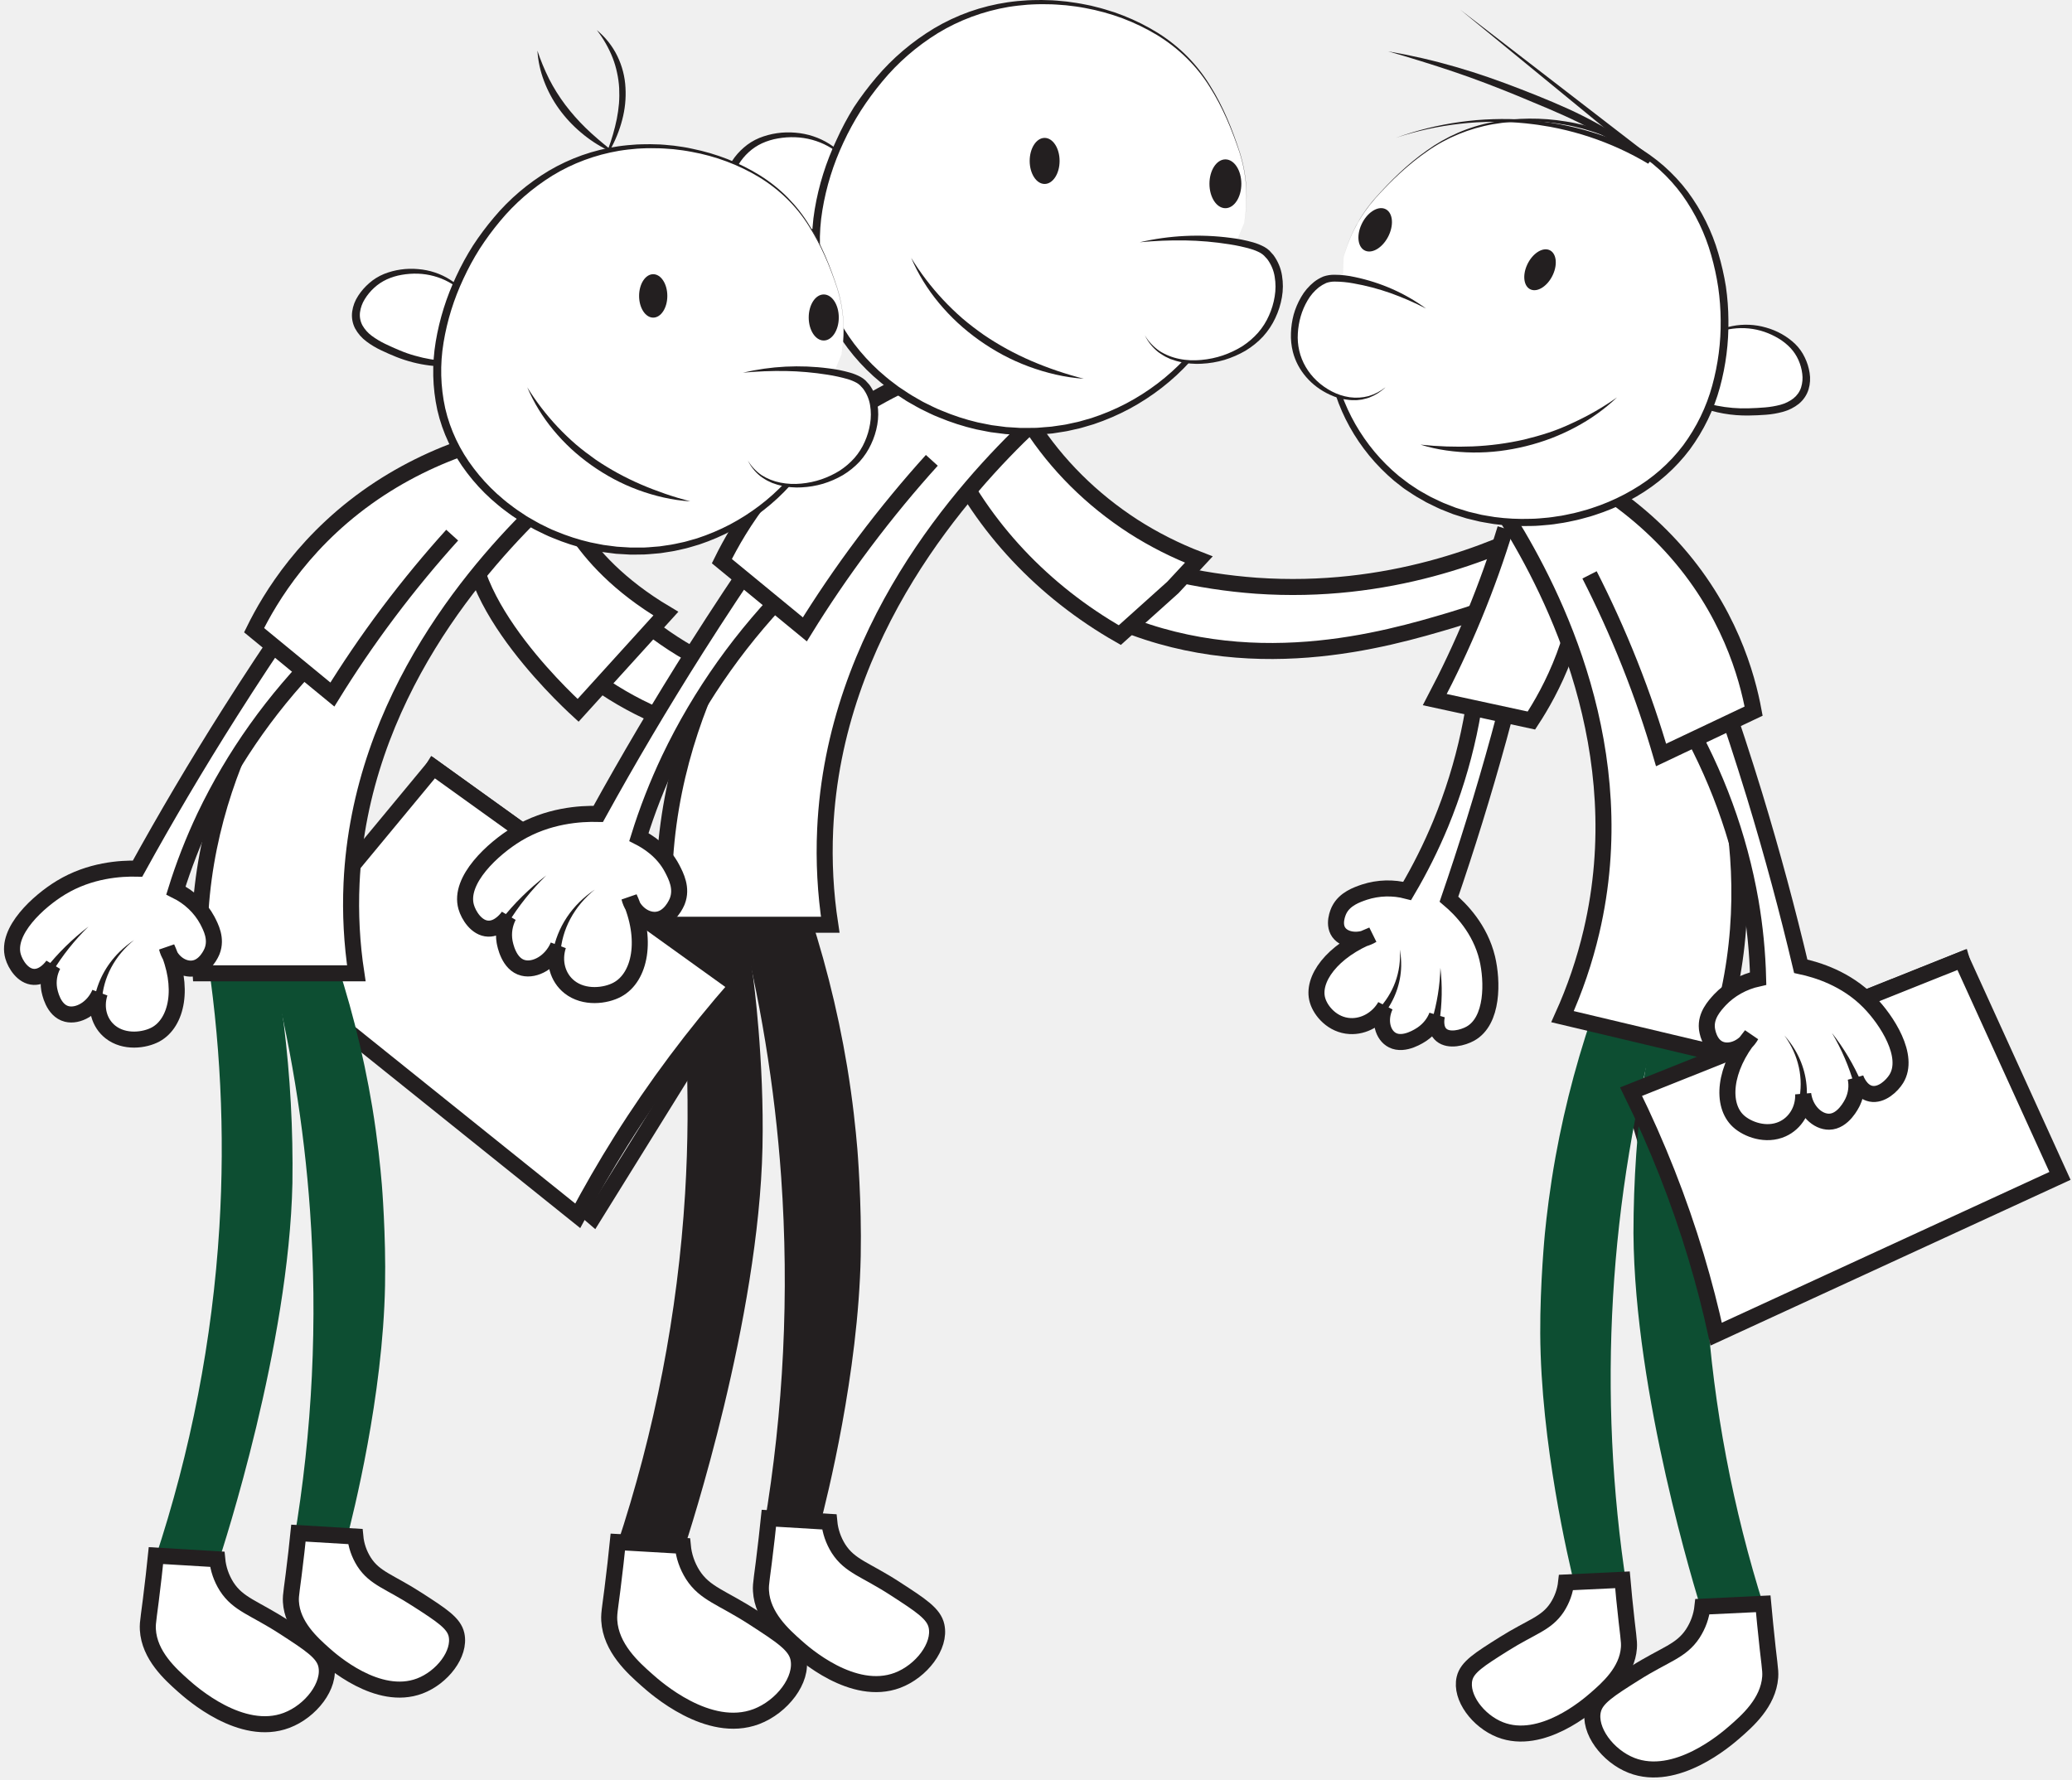
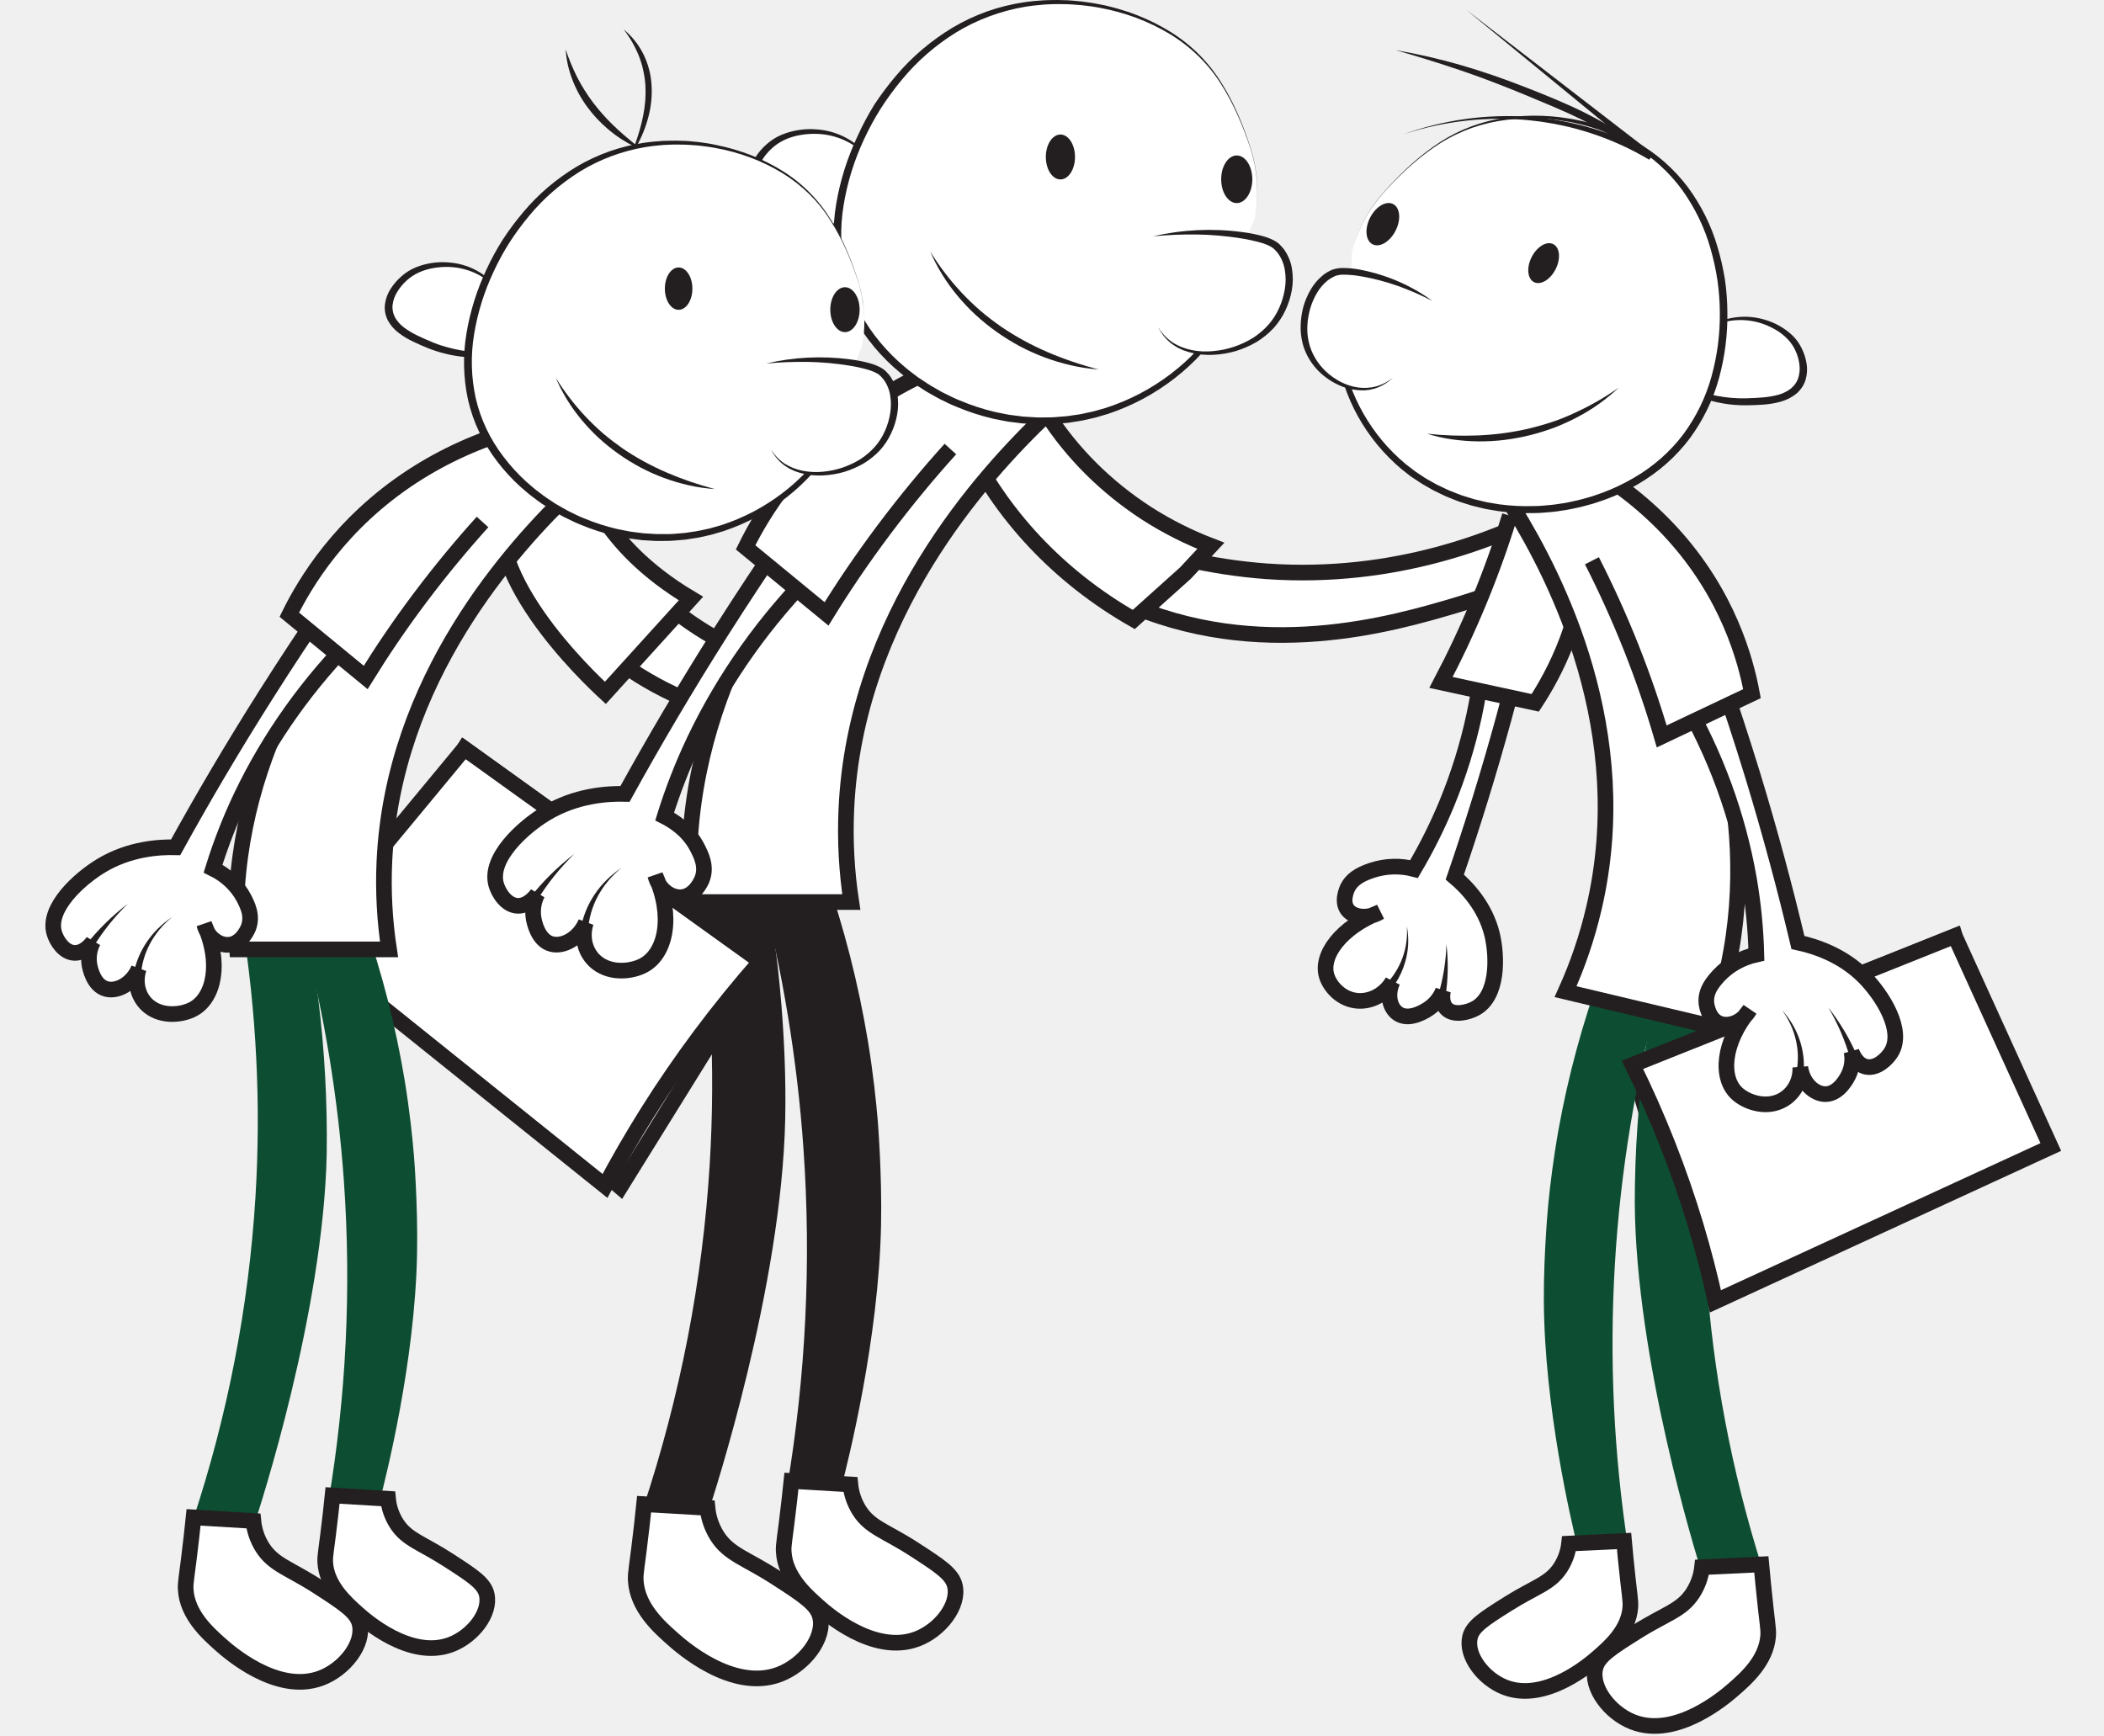
- <svg xmlns="http://www.w3.org/2000/svg" width="517" height="444" viewBox="0 0 517 444" fill="none">
+ <svg xmlns="http://www.w3.org/2000/svg" width="417" height="344" viewBox="0 0 517 444" fill="none">
  <path d="M137.097 119.979C139.061 126.544 144.996 142.903 162.118 156.4C172.131 164.257 184.101 169.737 196.972 172.357L187.592 185.049C174.351 183.377 161.765 178.738 150.95 171.543C127.001 155.473 120.726 132.189 119.231 125.712L137.097 119.979Z" fill="white" stroke="#231F20" stroke-width="4" stroke-miterlimit="10" />
  <path d="M144.246 177.268L166.141 153.127C154.286 146.081 147.687 138.509 143.797 132.666C137.843 123.708 136.4 115.992 131.287 115.475C126.389 114.985 121.252 121.441 119.226 125.708C110.003 145.205 140.256 173.596 144.246 177.268Z" fill="white" stroke="#231F20" stroke-width="4" stroke-miterlimit="10" />
  <path d="M271.788 136.347C284.961 141.795 299.063 145.118 313.471 146.168C346.443 148.479 372.418 137.748 386.228 130.618L392.44 142.487C382.801 147.505 372.634 151.618 362.092 154.764C345.879 159.578 311.359 169.784 276.557 153.945C271.69 151.723 267.041 149.121 262.661 146.168L271.788 136.347Z" fill="white" stroke="#231F20" stroke-width="4" stroke-miterlimit="10" />
  <path d="M76.865 242.627L148.064 303.702L183.903 245.953L108.164 191.527L76.865 242.627Z" fill="white" stroke="#231F20" stroke-width="4" stroke-miterlimit="10" />
  <path d="M257.228 105.974C263.686 116.007 272.399 124.669 282.788 131.384C287.899 134.659 293.375 137.426 299.126 139.638L292.646 146.606L279.41 158.493C260.265 147.573 245.226 131.549 236.313 112.574" fill="white" />
  <path d="M257.228 105.974C263.686 116.007 272.399 124.669 282.788 131.384C287.899 134.659 293.375 137.426 299.126 139.638L292.646 146.606L279.41 158.493C260.265 147.573 245.226 131.549 236.313 112.574" stroke="#231F20" stroke-width="4" stroke-miterlimit="10" />
  <path d="M200.398 223.235L183.922 226.736C189.641 248.733 193.318 271.133 194.912 293.697C196.958 322.776 195.542 351.972 190.688 380.769L204.613 380.498C206.318 373.933 214.169 342.785 214.767 313.436C215.034 300.048 213.926 286.739 213.926 286.739C213.529 282.012 212.793 274.747 211.388 266.23C208.968 251.656 205.293 237.279 200.398 223.235Z" fill="#231F20" />
  <path d="M191.844 378.883C191.725 380.021 191.543 381.745 191.309 383.841C190.167 393.977 189.747 395.045 189.876 397.032C190.239 403.396 195.438 408.03 198.62 410.862C200.57 412.613 212.827 423.519 223.946 419.326C229.881 417.086 234.779 410.788 233.671 405.759C233.002 402.695 229.786 400.625 223.363 396.459C215.957 391.645 212.077 390.91 209.229 386.485C207.938 384.431 207.152 382.145 206.925 379.784L191.844 378.883Z" fill="white" stroke="#231F20" stroke-width="4" stroke-miterlimit="10" />
  <path d="M184.275 223.235C185.417 228.487 186.803 235.625 187.955 244.133C187.955 244.133 190.717 264.554 190.253 286.31C189.326 329.279 172.124 382.134 170.59 386.822L153.922 385.762C163.397 357.208 169.109 327.718 170.939 297.921C172.455 272.975 171.222 247.954 167.259 223.235H184.275Z" fill="#231F20" />
  <path d="M243.916 91.47C230.225 100.851 217.876 111.772 207.16 123.975C196.623 136.001 169.051 168.335 165.964 213.948C165.584 219.553 165.584 225.175 165.964 230.78H207.16C205.953 222.898 205.529 214.932 205.893 206.98C208.168 157.49 240.609 121.751 257.228 105.974L243.916 91.47Z" fill="white" stroke="#231F20" stroke-width="4" stroke-miterlimit="10" />
  <path d="M154.157 384.826C154.032 386.052 153.836 387.89 153.583 390.17C152.35 401.111 151.896 402.24 152.021 404.385C152.408 411.243 158.013 416.237 161.439 419.265C163.542 421.134 176.73 432.907 188.715 428.386C195.108 425.97 200.388 419.195 199.194 413.764C198.467 410.473 195.008 408.228 188.084 403.742C180.104 398.568 175.918 397.759 172.855 392.993C171.461 390.781 170.614 388.316 170.375 385.771L154.157 384.826Z" fill="white" stroke="#231F20" stroke-width="4" stroke-miterlimit="10" />
  <path d="M108.164 191.527L183.922 245.953C173.214 258.126 163.558 271.044 155.041 284.59C150.988 291.041 147.395 297.338 144.15 303.409L66.882 241.38L108.164 191.527Z" fill="white" stroke="#231F20" stroke-width="4" stroke-miterlimit="10" />
  <path d="M190.401 136.553C184.852 144.614 179.312 152.998 173.782 161.705C164.798 175.876 156.656 189.715 149.273 203.111C144.796 203.002 136.696 203.479 128.993 208.14C123.054 211.738 114.395 219.62 116.321 226.329C116.918 228.417 118.901 231.642 121.811 231.747C124.602 231.848 126.628 229.021 126.881 228.653C125.879 230.624 125.537 232.823 125.897 234.973C126.021 235.664 126.915 240.662 130.541 241.538C133.49 242.273 137.504 240.141 139.276 235.992C138.01 239.905 139.119 243.958 142.091 246.312C145.799 249.24 151.17 248.54 154.061 246.956C159.728 243.892 161.707 234.386 157.019 223.996C157.874 227.467 160.842 229.712 163.642 229.541C167.188 229.327 168.841 225.287 168.994 224.898C170.255 221.664 168.698 218.648 167.723 216.771C165.434 212.342 161.511 209.961 159.413 208.893C161.477 202.254 164.018 195.748 167.02 189.417C174.727 173.257 185.319 158.386 198.362 145.415L190.401 136.553Z" fill="white" stroke="#231F20" stroke-width="4" stroke-miterlimit="10" />
  <path d="M125.099 229.498C128.333 225.41 132.101 221.7 136.319 218.451C132.6 222.075 129.379 226.102 126.728 230.443L125.099 229.498Z" fill="#231F20" />
  <path d="M137.91 237.839C138.428 234.669 139.636 231.625 141.46 228.889C142.356 227.543 143.397 226.283 144.566 225.126C145.73 223.979 147.01 222.935 148.389 222.01C147.126 223.04 145.973 224.177 144.944 225.406C143.926 226.624 143.042 227.932 142.306 229.31C140.851 232.033 140.006 234.996 139.821 238.023L137.91 237.839Z" fill="#231F20" />
  <path d="M241.803 89.728C231.683 92.573 222.126 96.885 213.496 102.499C193.904 115.27 184.318 131.502 180.118 140.037L200.823 157.061C205.047 150.216 209.945 142.934 215.608 135.393C221.27 127.852 227.014 120.95 232.509 114.88" fill="white" />
  <path d="M241.803 89.728C231.683 92.573 222.126 96.885 213.496 102.499C193.904 115.27 184.318 131.502 180.118 140.037L200.823 157.061C205.047 150.216 209.945 142.934 215.608 135.393C221.27 127.852 227.014 120.95 232.509 114.88" stroke="#231F20" stroke-width="4" stroke-miterlimit="10" />
  <path d="M212.98 41.892C212.349 40.969 207.881 34.675 199.461 33.769C197.149 33.52 190.569 33.248 185.943 37.638C185.255 38.29 181.274 42.063 182.12 46.536C183.028 51.228 188.657 53.578 193.111 55.438C197.187 57.128 201.592 58.053 206.065 58.156" fill="white" />
  <path d="M212.984 41.892C211.279 39.701 209.098 37.856 206.577 36.474C204.1 35.115 201.29 34.349 198.405 34.247C196.979 34.197 195.55 34.295 194.148 34.54C192.764 34.77 191.423 35.177 190.162 35.748C188.924 36.319 187.795 37.07 186.818 37.971C185.828 38.872 184.982 39.896 184.304 41.013C183.632 42.091 183.203 43.281 183.043 44.514C182.894 45.7 183.116 46.901 183.683 47.976C184.292 49.064 185.141 50.023 186.177 50.794C187.274 51.601 188.454 52.309 189.699 52.908C190.956 53.538 192.275 54.103 193.613 54.659C194.911 55.214 196.248 55.688 197.617 56.077C200.368 56.866 203.215 57.34 206.094 57.486L206.051 58.838C203.019 58.84 200.001 58.462 197.082 57.714C195.616 57.33 194.179 56.858 192.781 56.3C191.429 55.744 190.067 55.18 188.724 54.528C187.348 53.878 186.051 53.097 184.854 52.199C183.593 51.257 182.568 50.078 181.848 48.742C181.144 47.356 180.881 45.816 181.088 44.3C181.295 42.837 181.834 41.429 182.67 40.168C183.465 38.936 184.446 37.813 185.585 36.833C186.718 35.835 188.028 35.021 189.46 34.426C192.292 33.289 195.395 32.837 198.472 33.113C201.514 33.356 204.435 34.321 206.944 35.914C208.174 36.696 209.306 37.6 210.318 38.61C211.339 39.608 212.234 40.71 212.984 41.892Z" fill="#231F20" />
  <path d="M310.432 55.644C311.032 52.318 311.173 48.936 310.853 45.578C310.514 42.216 309.735 38.904 308.53 35.713C307.13 31.826 303.699 22.303 297.062 15.182C287.285 4.714 270.083 -1.037 253.544 0.875C230.244 3.563 218.327 20.758 214.652 26.027C212.86 28.614 192.604 58.917 211.503 85.321C221.849 99.764 241.565 109.764 262.399 107.291C281.599 105.016 293.182 93.168 296.197 89.881" fill="white" />
  <path d="M310.432 55.644C311.495 49.749 311.097 43.71 309.266 37.975C307.355 32.286 305.047 26.684 301.764 21.55C298.538 16.385 294.038 11.981 288.623 8.692C285.921 7.069 283.057 5.686 280.07 4.56C277.079 3.449 273.982 2.597 270.818 2.013C270.025 1.886 269.241 1.707 268.429 1.615L266.04 1.322C264.434 1.199 262.834 1.05 261.223 1.059C260.42 1.059 259.618 1.024 258.834 1.059C258.05 1.094 257.228 1.107 256.445 1.169L254.055 1.401C253.257 1.475 252.469 1.619 251.666 1.724C245.349 2.795 239.334 5.028 233.986 8.289C228.673 11.583 223.99 15.659 220.128 20.351C218.181 22.69 216.387 25.134 214.757 27.669C213.148 30.211 211.711 32.842 210.457 35.547C207.92 40.952 206.153 46.634 205.2 52.453C204.234 58.247 204.383 64.151 205.64 69.898C206.947 75.623 209.506 81.046 213.161 85.842C214.984 88.24 217.037 90.484 219.297 92.547C220.463 93.544 221.586 94.582 222.847 95.483L223.769 96.184C224.075 96.415 224.376 96.652 224.725 96.858L226.665 98.144C227.301 98.582 227.998 98.95 228.667 99.348L229.68 99.93C230.02 100.122 230.354 100.324 230.713 100.49C232.122 101.173 233.498 101.912 234.975 102.477C237.873 103.702 240.887 104.685 243.978 105.414L246.314 105.882C246.706 105.956 247.093 106.053 247.485 106.11L248.67 106.263L251.059 106.574L253.449 106.718L254.638 106.797C255.04 106.797 255.436 106.797 255.833 106.797L258.222 106.775C259.02 106.775 259.809 106.657 260.612 106.609L261.801 106.517C262.002 106.517 262.198 106.49 262.399 106.464L262.986 106.377L265.376 106.031C265.772 105.983 266.155 105.891 266.546 105.808L267.708 105.554L268.874 105.304C269.265 105.226 269.638 105.099 270.02 104.994C270.785 104.779 271.549 104.556 272.309 104.341C275.323 103.361 278.235 102.137 281.011 100.683C286.579 97.743 291.556 93.951 295.724 89.47L296.847 90.345C292.612 94.99 287.538 98.935 281.847 102.009C278.992 103.535 275.996 104.826 272.892 105.869C272.109 106.114 271.32 106.333 270.532 106.565C270.135 106.674 269.748 106.81 269.347 106.897L268.138 107.169L266.933 107.44C266.532 107.528 266.131 107.628 265.72 107.681L263.273 108.066L262.662 108.162C262.456 108.188 262.251 108.197 262.045 108.219L260.807 108.324C259.986 108.39 259.159 108.486 258.332 108.512L255.847 108.543C255.436 108.543 255.021 108.543 254.61 108.543L253.367 108.473L250.887 108.324L248.431 108.013L247.198 107.856C246.792 107.799 246.391 107.703 245.985 107.624L243.557 107.147C240.348 106.4 237.218 105.391 234.206 104.131C232.677 103.545 231.238 102.788 229.776 102.079C229.41 101.905 229.055 101.713 228.71 101.505L227.654 100.906C226.957 100.494 226.221 100.127 225.576 99.663L223.559 98.35C223.22 98.14 222.9 97.912 222.604 97.654L221.648 96.932C220.339 96 219.168 94.927 217.954 93.895C215.595 91.763 213.457 89.435 211.57 86.94C207.751 81.94 205.079 76.282 203.714 70.309C202.42 64.35 202.276 58.23 203.289 52.225C204.284 46.255 206.115 40.427 208.736 34.886C209.99 32.096 211.434 29.381 213.061 26.758C214.764 24.18 216.63 21.696 218.652 19.318C222.691 14.534 227.565 10.393 233.078 7.064C235.854 5.414 238.807 4.027 241.889 2.924C244.977 1.835 248.18 1.044 251.446 0.565C252.264 0.468 253.076 0.333 253.893 0.267L256.354 0.079C257.176 0.026 257.998 0.031 258.82 0.009C259.642 -0.013 260.463 0.009 261.281 0.039C262.924 0.039 264.559 0.236 266.188 0.39L268.62 0.735C269.433 0.84 270.231 1.037 271.01 1.173C271.406 1.256 271.812 1.326 272.209 1.414L273.394 1.716C274.182 1.921 274.98 2.088 275.75 2.35C276.519 2.613 277.303 2.823 278.077 3.072L280.351 3.917C283.363 5.104 286.243 6.552 288.953 8.241C291.65 9.938 294.12 11.919 296.312 14.145C298.492 16.371 300.392 18.814 301.979 21.428C305.228 26.614 307.479 32.251 309.328 37.949C311.14 43.697 311.517 49.744 310.432 55.644Z" fill="#231F20" />
  <path d="M284.385 60.458C291.638 59.221 299.065 59.089 306.366 60.068C313.595 61.066 315.359 62.48 316.085 63.167C320.954 67.753 319.86 77.684 314.393 83.675C308.181 90.481 296.101 92.428 289.469 87.929C287.844 86.809 286.534 85.351 285.646 83.675" fill="white" />
  <path d="M284.385 60.458C291.778 58.737 299.469 58.362 307.02 59.355C308.938 59.582 310.831 59.96 312.678 60.484C313.648 60.761 314.581 61.139 315.459 61.609C315.929 61.867 316.362 62.181 316.744 62.541C317.079 62.904 317.423 63.263 317.734 63.639C318.873 65.188 319.61 66.954 319.889 68.804C320.181 70.598 320.17 72.422 319.855 74.213C319.546 75.988 318.995 77.72 318.216 79.369C317.446 81.025 316.421 82.571 315.172 83.96C313.899 85.328 312.422 86.525 310.786 87.518C309.141 88.474 307.376 89.244 305.529 89.811C303.685 90.354 301.772 90.676 299.838 90.77C299.36 90.77 298.882 90.822 298.405 90.8L296.971 90.726C296.493 90.673 296.015 90.599 295.538 90.533C295.298 90.508 295.061 90.463 294.83 90.398L294.128 90.236C293.658 90.131 293.198 89.993 292.752 89.824L292.064 89.606L291.418 89.304L290.778 89.002C290.568 88.893 290.365 88.773 290.171 88.643C289.784 88.385 289.368 88.161 289.01 87.868C287.568 86.722 286.425 85.293 285.665 83.688C286.549 85.202 287.78 86.523 289.273 87.562C290.784 88.535 292.494 89.218 294.3 89.57L294.974 89.693C295.198 89.741 295.427 89.773 295.657 89.789C296.135 89.824 296.57 89.873 297.028 89.903H298.405C298.882 89.903 299.322 89.846 299.781 89.82C301.607 89.658 303.402 89.282 305.123 88.7C306.833 88.114 308.461 87.346 309.973 86.411C311.447 85.448 312.772 84.308 313.916 83.023C315.039 81.727 315.952 80.288 316.625 78.752C317.316 77.219 317.797 75.614 318.058 73.972C318.333 72.35 318.333 70.698 318.058 69.075C317.816 67.492 317.18 65.981 316.2 64.659C315.942 64.353 315.66 64.064 315.392 63.784C315.118 63.524 314.81 63.296 314.475 63.105C313.722 62.696 312.92 62.369 312.085 62.13C310.335 61.626 308.548 61.235 306.738 60.961C303.068 60.378 299.353 60.054 295.628 59.994C291.874 59.941 288.119 60.096 284.385 60.458Z" fill="#231F20" />
  <path d="M227.349 64.34C231.376 72.16 237.391 78.983 244.889 84.237C252.388 89.491 261.151 93.023 270.446 94.538" fill="white" />
  <path d="M227.349 64.34C229.631 68.075 232.312 71.594 235.353 74.844C236.86 76.452 238.455 77.99 240.131 79.452C241.818 80.905 243.61 82.249 245.435 83.54C249.147 86.071 253.127 88.256 257.314 90.061C261.543 91.875 265.929 93.365 270.427 94.516C268.063 94.352 265.72 94.004 263.421 93.475C258.794 92.418 254.354 90.766 250.233 88.568C246.115 86.35 242.325 83.657 238.956 80.555C237.284 79.003 235.723 77.354 234.282 75.618C231.414 72.17 229.081 68.374 227.349 64.34Z" fill="#231F20" />
  <path d="M260.655 45.906C262.716 45.906 264.387 43.333 264.387 40.159C264.387 36.986 262.716 34.413 260.655 34.413C258.593 34.413 256.923 36.986 256.923 40.159C256.923 43.333 258.593 45.906 260.655 45.906Z" fill="#231F20" />
  <path d="M305.759 51.958C307.957 51.958 309.739 49.231 309.739 45.866C309.739 42.502 307.957 39.774 305.759 39.774C303.56 39.774 301.778 42.502 301.778 45.866C301.778 49.231 303.56 51.958 305.759 51.958Z" fill="#231F20" />
  <path d="M82.532 235.756L66.997 239.021C72.392 259.769 75.86 280.899 77.362 302.183C79.295 329.616 77.959 357.16 73.376 384.327L86.517 384.073C88.123 377.867 95.549 348.492 96.074 320.801C96.323 308.171 95.276 295.61 95.276 295.61C94.903 291.154 94.21 284.301 92.887 276.261C90.605 262.531 87.142 248.987 82.532 235.756Z" fill="#0D4E32" />
  <path d="M74.461 382.598C74.351 383.67 74.179 385.298 73.959 387.277C72.879 396.839 72.483 397.846 72.588 399.724C72.932 405.724 77.844 410.096 80.835 412.77C82.675 414.407 94.244 424.709 104.728 420.753C110.328 418.639 114.949 412.7 113.903 407.952C113.267 405.072 110.238 403.107 104.178 399.198C97.192 394.669 93.527 393.947 90.846 389.789C89.616 387.848 88.869 385.683 88.658 383.447L74.461 382.598Z" fill="white" stroke="#231F20" stroke-width="4" stroke-miterlimit="10" />
  <path d="M67.322 235.756C68.402 240.706 69.711 247.442 70.796 255.451C72.429 268.661 73.153 281.953 72.965 295.247C72.1 335.782 55.873 385.649 54.415 390.073L38.685 389.071C47.624 362.131 53.014 334.309 54.74 306.197C56.172 282.662 55.01 259.055 51.271 235.734L67.322 235.756Z" fill="#0D4E32" />
  <path d="M123.593 111.445C110.673 120.293 99.021 130.596 88.911 142.111C78.972 153.455 52.958 183.96 50.048 227.016C49.692 232.304 49.692 237.607 50.048 242.894H88.911C87.776 235.459 87.376 227.944 87.717 220.443C89.862 173.754 120.468 140.032 136.147 125.156L123.593 111.445Z" fill="white" stroke="#231F20" stroke-width="4" stroke-miterlimit="10" />
  <path d="M38.909 388.204C38.79 389.36 38.603 391.115 38.364 393.246C37.203 403.553 36.778 404.625 36.893 406.656C37.256 413.125 42.546 417.838 45.776 420.718C47.759 422.468 60.226 433.585 71.508 429.322C77.543 427.046 82.522 420.643 81.395 415.527C80.711 412.424 77.448 410.306 70.915 406.069C63.389 401.19 59.447 400.428 56.547 395.929C55.233 393.843 54.433 391.518 54.205 389.119L38.909 388.204Z" fill="white" stroke="#231F20" stroke-width="4" stroke-miterlimit="10" />
  <path d="M73.099 153.976C67.865 161.582 62.645 169.492 57.44 177.706C48.968 191.076 41.289 204.131 34.322 216.771C30.098 216.67 22.452 217.116 15.208 221.515C9.603 224.911 1.432 232.347 3.262 238.675C3.826 240.645 5.699 243.686 8.446 243.787C11.079 243.883 12.986 241.214 13.225 240.868C12.269 242.724 11.936 244.799 12.269 246.829C12.389 247.481 13.225 252.181 16.656 253.035C19.432 253.731 23.221 251.722 24.894 247.805C23.699 251.499 24.741 255.319 27.551 257.538C31.049 260.3 36.099 259.639 38.842 258.147C44.185 255.236 46.053 246.291 41.633 236.487C42.436 239.761 45.25 241.879 47.878 241.717C51.223 241.516 52.786 237.704 52.929 237.34C54.119 234.277 52.647 231.445 51.73 229.673C50.03 226.504 47.289 223.902 43.893 222.233C45.837 215.967 48.231 209.827 51.061 203.851C58.331 188.606 68.326 174.578 80.635 162.344L73.099 153.976Z" fill="white" stroke="#231F20" stroke-width="4" stroke-miterlimit="10" />
  <path d="M11.447 241.647C14.514 237.79 18.085 234.29 22.079 231.227C18.576 234.66 15.546 238.474 13.058 242.584L11.447 241.647Z" fill="#231F20" />
  <path d="M23.513 249.525C24.259 245.035 26.461 240.853 29.835 237.524C30.935 236.447 32.143 235.467 33.443 234.596C32.254 235.571 31.169 236.647 30.203 237.809C29.246 238.959 28.417 240.193 27.728 241.494C26.368 244.065 25.585 246.86 25.424 249.713L23.513 249.525Z" fill="#231F20" />
  <path d="M121.601 109.799C112.051 112.482 103.033 116.55 94.889 121.848C76.411 133.896 67.36 149.214 63.399 157.263L82.933 173.324C86.923 166.869 91.535 159.998 96.886 152.882C102.238 145.765 107.643 139.279 112.828 133.546" fill="white" />
  <path d="M121.601 109.799C112.051 112.482 103.033 116.55 94.889 121.848C76.411 133.896 67.36 149.214 63.399 157.263L82.933 173.324C86.923 166.869 91.535 159.998 96.886 152.882C102.238 145.765 107.643 139.279 112.828 133.546" stroke="#231F20" stroke-width="4" stroke-miterlimit="10" />
  <path d="M118.012 75.482C117.415 74.607 113.2 68.673 105.254 67.815C103.075 67.583 96.867 67.325 92.5 71.465C91.85 72.082 88.094 75.64 88.911 79.863C89.766 84.288 95.08 86.507 99.276 88.262C103.122 89.857 107.278 90.728 111.499 90.822" fill="white" />
  <path d="M118.012 75.483C116.4 73.418 114.339 71.682 111.958 70.384C109.624 69.11 106.979 68.392 104.264 68.296C102.922 68.255 101.579 68.35 100.26 68.581C98.957 68.799 97.695 69.183 96.509 69.723C95.346 70.262 94.284 70.968 93.365 71.815C92.437 72.663 91.642 73.624 91.004 74.673C90.378 75.68 89.977 76.792 89.824 77.942C89.686 79.052 89.895 80.175 90.426 81.181C90.998 82.195 91.794 83.089 92.763 83.807C93.793 84.567 94.903 85.234 96.074 85.798C97.259 86.389 98.506 86.923 99.763 87.452C100.987 87.97 102.248 88.409 103.538 88.765C106.127 89.514 108.808 89.964 111.518 90.105L111.475 91.47C108.61 91.48 105.757 91.125 102.998 90.415C101.617 90.06 100.264 89.621 98.946 89.102C97.67 88.577 96.385 88.043 95.123 87.426C93.822 86.817 92.595 86.084 91.463 85.238C90.26 84.346 89.282 83.226 88.596 81.955C87.926 80.641 87.678 79.18 87.879 77.741C88.071 76.346 88.582 75.004 89.379 73.802C90.134 72.638 91.062 71.576 92.137 70.647C93.21 69.703 94.451 68.935 95.807 68.375C98.487 67.306 101.422 66.885 104.331 67.154C107.205 67.384 109.963 68.3 112.331 69.811C113.491 70.553 114.56 71.408 115.518 72.362C116.477 73.311 117.314 74.358 118.012 75.483Z" fill="#231F20" />
  <path d="M209.95 88.468C210.513 85.331 210.646 82.142 210.347 78.975C210.028 75.797 209.291 72.665 208.153 69.649C206.835 65.985 203.6 57 197.335 50.282C188.117 40.4 171.861 34.964 156.278 36.776C134.297 39.319 123.053 55.534 119.603 60.506C117.917 62.944 98.803 91.531 116.636 116.443C126.394 130.08 144.991 139.503 164.65 137.174C182.761 135.025 193.694 123.848 196.537 120.745" fill="white" />
  <path d="M209.95 88.468C210.947 82.903 210.567 77.205 208.837 71.793C207.059 66.427 204.851 61.141 201.755 56.304C198.71 51.432 194.464 47.279 189.355 44.177C184.254 41.108 178.551 38.974 172.563 37.892C171.813 37.77 171.077 37.603 170.322 37.516L168.067 37.236C166.552 37.126 165.042 36.986 163.522 36.995C162.767 36.995 162.008 36.96 161.253 36.995C160.498 37.03 159.738 37.043 158.983 37.1L156.727 37.319C155.972 37.389 155.232 37.529 154.486 37.63C148.531 38.636 142.863 40.745 137.829 43.827C132.824 46.943 128.408 50.787 124.755 55.206C122.917 57.408 121.224 59.709 119.685 62.095C118.17 64.496 116.82 66.98 115.642 69.535C113.247 74.629 111.579 79.985 110.677 85.47C109.766 90.931 109.906 96.496 111.093 101.912C112.341 107.304 114.769 112.408 118.232 116.915C119.946 119.176 121.879 121.29 124.009 123.231C125.108 124.172 126.164 125.152 127.354 126.001L128.219 126.657C128.503 126.884 128.8 127.097 129.108 127.296L130.933 128.509C131.53 128.946 132.19 129.27 132.821 129.642L133.776 130.189C134.097 130.373 134.412 130.561 134.732 130.719C136.06 131.362 137.36 132.062 138.751 132.592C141.496 133.744 144.349 134.665 147.276 135.345L149.474 135.782C149.842 135.853 150.205 135.94 150.577 135.993L151.696 136.141L153.927 136.43L156.173 136.57L157.296 136.64C157.674 136.64 158.046 136.64 158.424 136.64H160.679C161.429 136.64 162.175 136.531 162.925 136.483L164.048 136.395C164.234 136.395 164.421 136.369 164.607 136.347L165.166 136.264L167.388 135.936C167.76 135.883 168.128 135.813 168.492 135.726L169.591 135.489L170.69 135.253C171.053 135.179 171.407 135.056 171.77 134.96C172.487 134.754 173.204 134.561 173.925 134.347C176.764 133.42 179.508 132.264 182.125 130.894C187.363 128.118 192.048 124.549 195.983 120.338L197.106 121.213C193.119 125.608 188.33 129.337 182.952 132.233C180.256 133.676 177.426 134.896 174.494 135.879C173.753 136.111 173.008 136.316 172.262 136.54C171.89 136.64 171.522 136.767 171.139 136.85L170.002 137.109L168.865 137.362C168.482 137.446 168.105 137.537 167.718 137.59L165.405 137.953L164.827 138.041C164.636 138.067 164.44 138.076 164.244 138.098L163.078 138.198C162.299 138.255 161.52 138.352 160.741 138.373L158.395 138.404C158.003 138.404 157.611 138.404 157.22 138.404L156.049 138.334L153.707 138.198L151.385 137.901L150.224 137.752C149.837 137.699 149.459 137.608 149.077 137.537L146.783 137.1C143.752 136.397 140.797 135.445 137.953 134.255C136.519 133.704 135.153 132.986 133.772 132.321C133.418 132.159 133.093 131.966 132.759 131.774L131.765 131.209C131.11 130.824 130.422 130.474 129.801 130.036L127.889 128.784C127.569 128.579 127.262 128.358 126.967 128.124L126.059 127.445C124.826 126.57 123.718 125.55 122.571 124.579C120.342 122.567 118.323 120.369 116.54 118.014C112.936 113.295 110.411 107.956 109.119 102.319C107.9 96.695 107.766 90.918 108.723 85.251C109.662 79.614 111.391 74.111 113.864 68.878C115.079 66.258 116.472 63.71 118.036 61.25C119.633 58.811 121.388 56.462 123.292 54.217C127.093 49.68 131.7 45.761 136.921 42.623C139.544 41.075 142.331 39.773 145.24 38.737C148.15 37.712 151.169 36.967 154.247 36.514C155.017 36.422 155.786 36.299 156.56 36.238L158.882 36.054C159.657 36.01 160.431 36.015 161.21 35.993C161.988 35.971 162.758 35.993 163.532 36.019C165.085 36.019 166.628 36.212 168.167 36.356L170.461 36.684C171.23 36.785 171.98 36.969 172.735 37.122C175.757 37.735 178.71 38.604 181.556 39.717C184.401 40.839 187.121 42.208 189.68 43.805C192.226 45.406 194.557 47.278 196.623 49.381C198.68 51.481 200.473 53.788 201.965 56.256C205.028 61.145 207.15 66.462 208.899 71.841C210.598 77.242 210.957 82.923 209.95 88.468Z" fill="#231F20" />
  <path d="M185.374 93.006C192.215 91.841 199.219 91.718 206.103 92.643C212.922 93.579 214.585 94.914 215.273 95.562C219.866 99.89 218.833 109.261 213.677 114.911C207.819 121.331 196.417 123.169 190.158 118.928C188.634 117.866 187.406 116.49 186.574 114.911" fill="white" />
  <path d="M185.374 93.006C192.347 91.361 199.606 90.993 206.734 91.925C208.549 92.136 210.34 92.492 212.086 92.989C213.006 93.248 213.89 93.605 214.719 94.052C215.163 94.299 215.574 94.593 215.942 94.928C216.263 95.273 216.587 95.615 216.898 95.974C217.979 97.44 218.677 99.114 218.938 100.867C219.213 102.564 219.2 104.289 218.9 105.983C218.61 107.661 218.089 109.299 217.352 110.858C216.629 112.424 215.663 113.886 214.485 115.2C213.277 116.491 211.88 117.622 210.332 118.561C208.78 119.465 207.113 120.191 205.368 120.723C203.625 121.234 201.819 121.537 199.992 121.625C199.514 121.625 199.079 121.673 198.625 121.651L197.258 121.581C196.781 121.528 196.351 121.458 195.901 121.397C195.452 121.336 195.013 121.204 194.573 121.112C194.13 121.012 193.696 120.882 193.273 120.723L192.633 120.504L192.026 120.215C191.613 120.039 191.218 119.83 190.846 119.589C190.478 119.344 190.091 119.13 189.751 118.854C188.393 117.774 187.317 116.428 186.602 114.915C187.442 116.341 188.605 117.586 190.014 118.565C191.441 119.477 193.053 120.117 194.755 120.447C196.45 120.777 198.192 120.857 199.915 120.684C201.635 120.528 203.327 120.171 204.947 119.62C206.557 119.069 208.089 118.343 209.511 117.458C210.898 116.554 212.145 115.482 213.219 114.272C214.276 113.052 215.134 111.697 215.766 110.25C216.412 108.808 216.862 107.298 217.104 105.755C217.359 104.226 217.359 102.671 217.104 101.142C216.872 99.658 216.275 98.241 215.359 96.998C215.116 96.713 214.848 96.442 214.6 96.166C214.344 95.923 214.057 95.71 213.744 95.532C213.044 95.15 212.298 94.841 211.522 94.612C209.872 94.141 208.19 93.773 206.486 93.51C203.025 92.958 199.523 92.65 196.011 92.586C192.46 92.536 188.908 92.676 185.374 93.006Z" fill="#231F20" />
  <path d="M131.564 96.656C135.364 104.034 141.038 110.469 148.113 115.424C155.187 120.379 163.455 123.709 172.224 125.134" fill="white" />
  <path d="M131.564 96.656C133.732 100.175 136.274 103.49 139.152 106.552C140.58 108.067 142.091 109.516 143.677 110.893C145.273 112.259 146.96 113.519 148.685 114.745C152.188 117.117 155.936 119.169 159.876 120.872C163.862 122.589 167.993 124.007 172.229 125.113C169.997 124.971 167.782 124.652 165.611 124.158C161.238 123.173 157.041 121.62 153.148 119.546C149.259 117.458 145.679 114.921 142.497 111.996C140.921 110.529 139.449 108.971 138.091 107.331C135.382 104.069 133.185 100.476 131.564 96.656Z" fill="#231F20" />
  <path d="M162.987 79.264C164.932 79.264 166.509 76.838 166.509 73.846C166.509 70.853 164.932 68.427 162.987 68.427C161.042 68.427 159.465 70.853 159.465 73.846C159.465 76.838 161.042 79.264 162.987 79.264Z" fill="#231F20" />
  <path d="M205.54 84.975C207.611 84.975 209.291 82.403 209.291 79.229C209.291 76.055 207.611 73.482 205.54 73.482C203.468 73.482 201.788 76.055 201.788 79.229C201.788 82.403 203.468 84.975 205.54 84.975Z" fill="#231F20" />
  <path d="M380.465 158.493C378.535 166.799 376.38 175.306 374 184.012C370.115 198.17 365.92 211.641 361.538 224.395C364.472 226.876 369.322 231.791 371.095 239.152C372.442 244.842 372.624 254.794 366.842 257.971C365.04 258.961 361.586 259.893 359.674 258.3C357.825 256.777 358.456 253.818 358.542 253.437C357.844 255.267 356.57 256.866 354.881 258.033C354.332 258.405 350.38 261.096 347.446 259.586C345.057 258.378 343.953 254.733 345.64 251.074C343.786 254.295 340.331 256.251 336.838 256.059C332.485 255.818 329.541 252.321 328.757 249.656C327.185 244.457 332.356 237.27 342.4 233.332C339.504 235.082 336.073 234.798 334.41 233.104C332.294 230.946 333.98 227.414 334.148 227.091C335.533 224.307 338.577 223.274 340.474 222.627C343.902 221.517 347.622 221.415 351.116 222.333C354.308 216.922 357.103 211.322 359.483 205.571C365.531 190.868 368.863 175.345 369.341 159.639L380.465 158.493Z" fill="white" stroke="#231F20" stroke-width="4" stroke-miterlimit="10" />
  <path d="M357.28 254.658C358.57 250.378 359.282 245.968 359.402 241.529C359.921 246.012 359.837 250.536 359.153 255L357.28 254.658Z" fill="#231F20" />
  <path d="M343.791 251.998C345.734 249.976 347.218 247.619 348.153 245.065C348.623 243.77 348.954 242.436 349.142 241.083C349.328 239.714 349.373 238.332 349.276 236.956C349.532 238.329 349.647 239.721 349.62 241.113C349.52 245.408 348.013 249.577 345.296 253.079L343.791 251.998Z" fill="#231F20" />
  <path d="M390.978 112.902C393.842 121.13 395.249 129.725 395.145 138.36C394.892 157.976 386.797 172.659 382.114 179.811L358.007 174.594C361.328 168.283 364.658 161.298 367.807 153.669C370.956 146.041 373.541 138.697 375.606 131.918" fill="white" />
  <path d="M390.978 112.902C393.842 121.13 395.249 129.725 395.145 138.36C394.892 157.976 386.797 172.659 382.114 179.811L358.007 174.594C361.328 168.283 364.658 161.298 367.807 153.669C370.956 146.041 373.541 138.697 375.606 131.918" stroke="#231F20" stroke-width="4" stroke-miterlimit="10" />
  <path d="M504.653 292.446L424.585 332.364L406.981 272.427L489.448 239.494C494.523 257.143 499.591 274.793 504.653 292.446Z" fill="white" stroke="#231F20" stroke-width="4" stroke-miterlimit="10" />
  <path d="M398.968 248.724L414.316 252.151C401.367 299.144 398.504 347.993 405.887 395.986L392.889 395.575C391.384 389.408 384.46 360.225 384.317 332.797C384.255 320.289 385.473 307.851 385.473 307.851C385.908 303.444 386.697 296.665 388.125 288.721C390.583 275.148 394.209 261.774 398.968 248.724Z" fill="#0D4E32" />
  <path d="M404.836 394.244C404.931 395.307 405.075 396.922 405.266 398.883C406.221 408.367 406.575 409.387 406.441 411.225C406.016 417.164 401.094 421.436 398.084 424.044C396.239 425.646 384.637 435.708 374.325 431.664C368.811 429.502 364.319 423.558 365.423 418.871C366.092 416.026 369.121 414.118 375.18 410.302C382.167 405.899 385.803 405.242 388.522 401.141C389.757 399.239 390.524 397.112 390.768 394.909L404.836 394.244Z" fill="white" stroke="#231F20" stroke-width="4" stroke-miterlimit="10" />
  <path d="M414.029 248.908C412.892 253.801 411.497 260.453 410.307 268.388C408.496 281.452 407.585 294.608 407.578 307.777C407.846 347.931 423.19 397.496 424.571 401.912L440.163 401.115C424.533 351.754 421.038 299.834 429.927 249.087L414.029 248.908Z" fill="#0D4E32" />
  <path d="M392.326 119.808C402.312 131.237 410.689 143.77 417.26 157.114C423.706 170.244 440.354 205.427 431.447 247.345C430.359 252.496 428.922 257.579 427.146 262.567L389.874 253.709C392.979 246.839 395.397 239.726 397.099 232.456C407.731 187.207 387.542 147.906 376.552 130.071L392.326 119.808Z" fill="white" stroke="#231F20" stroke-width="4" stroke-miterlimit="10" />
  <path d="M439.953 400.231C440.058 401.373 440.211 403.115 440.431 405.229C441.429 415.449 441.835 416.53 441.697 418.53C441.219 424.928 435.929 429.532 432.689 432.342C430.702 434.067 418.196 444.912 407.082 440.553C401.142 438.224 396.301 431.8 397.491 426.771C398.213 423.707 401.476 421.646 408.004 417.532C415.53 412.792 419.472 412.083 422.377 407.663C423.708 405.615 424.532 403.325 424.791 400.953L439.953 400.231Z" fill="white" stroke="#231F20" stroke-width="4" stroke-miterlimit="10" />
  <path d="M489.448 239.494L406.981 272.427C413.543 285.734 418.964 299.489 423.195 313.567C425.206 320.272 426.86 326.745 428.212 332.942L514 293.448L489.448 239.494Z" fill="white" stroke="#231F20" stroke-width="4" stroke-miterlimit="10" />
  <path d="M429.168 172.091C432.121 180.575 434.988 189.35 437.769 198.416C442.261 213.164 446.074 227.432 449.319 241.135C453.395 242.01 460.601 244.172 466.368 250.046C470.817 254.575 476.632 263.565 473.168 269.219C472.093 270.97 469.474 273.469 466.813 272.939C464.261 272.427 463.157 269.438 463.018 269.049C463.423 271.046 463.17 273.109 462.292 274.975C462.001 275.574 459.903 279.885 456.4 279.924C453.533 279.959 450.465 277.167 449.925 273.031C450.064 276.848 448.014 280.275 444.736 281.758C440.631 283.609 435.967 281.824 433.745 279.767C429.416 275.762 430.056 266.76 436.957 258.366C435.298 261.324 432.025 262.711 429.55 261.959C426.396 261 425.937 256.991 425.899 256.606C425.584 253.411 427.768 251.022 429.129 249.529C431.631 246.885 434.973 245.023 438.686 244.203C438.525 237.753 437.896 231.32 436.804 224.946C433.974 208.674 428.206 192.947 419.735 178.41L429.168 172.091Z" fill="white" stroke="#231F20" stroke-width="4" stroke-miterlimit="10" />
  <path d="M462.655 270.725C461.387 266.217 459.522 261.868 457.103 257.775C460.101 261.62 462.576 265.787 464.471 270.182L462.655 270.725Z" fill="#231F20" />
  <path d="M448.845 274.734C449.457 271.962 449.457 269.107 448.845 266.335C448.539 264.93 448.081 263.556 447.479 262.234C446.868 260.9 446.121 259.622 445.247 258.418C446.257 259.548 447.149 260.762 447.909 262.046C450.245 266.004 451.224 270.516 450.719 274.992L448.845 274.734Z" fill="#231F20" />
  <path d="M394.681 118.688C403.105 123.437 410.644 129.392 417.011 136.325C431.452 152.081 435.963 168.834 437.559 177.465L414.469 188.406C412.4 181.307 409.839 173.67 406.651 165.648C403.464 157.626 400.033 150.155 396.617 143.463" fill="white" />
  <path d="M394.681 118.688C403.105 123.437 410.644 129.392 417.011 136.325C431.452 152.081 435.963 168.834 437.559 177.465L414.469 188.406C412.4 181.307 409.839 173.67 406.651 165.648C403.464 157.626 400.033 150.155 396.617 143.463" stroke="#231F20" stroke-width="4" stroke-miterlimit="10" />
  <path d="M424.695 84.555C425.603 83.964 431.93 80.012 439.547 82.013C441.64 82.559 447.417 84.498 449.682 89.807C450.016 90.595 451.966 95.164 449.457 98.735C446.829 102.481 441.052 102.674 436.484 102.783C432.305 102.898 428.145 102.24 424.251 100.849" fill="white" />
  <path d="M424.695 84.555C425.795 83.778 426.99 83.12 428.255 82.594C429.525 82.055 430.857 81.645 432.226 81.373C435.021 80.82 437.925 80.947 440.65 81.741C443.421 82.514 445.928 83.927 447.933 85.842C448.934 86.828 449.742 87.965 450.322 89.203C450.919 90.429 451.326 91.725 451.531 93.054C451.756 94.426 451.666 95.825 451.268 97.164C450.849 98.55 450.011 99.8 448.85 100.77C447.697 101.691 446.341 102.375 444.874 102.775C443.484 103.155 442.054 103.399 440.607 103.505C439.174 103.624 437.793 103.663 436.407 103.689C432.136 103.771 427.894 103.026 423.959 101.501L424.499 100.227C427.034 101.045 429.669 101.571 432.345 101.794C433.676 101.909 435.014 101.942 436.35 101.895C437.721 101.847 439.083 101.794 440.411 101.672C441.717 101.564 443.008 101.343 444.268 101.011C445.453 100.69 446.553 100.148 447.498 99.418C448.408 98.689 449.071 97.737 449.409 96.674C449.75 95.57 449.848 94.416 449.696 93.277C449.554 92.096 449.232 90.938 448.74 89.837C448.257 88.743 447.582 87.727 446.743 86.831C445.885 85.923 444.892 85.129 443.795 84.472C442.686 83.801 441.498 83.246 440.254 82.817C437.734 81.953 435.018 81.682 432.355 82.03C429.638 82.376 427.029 83.236 424.695 84.555Z" fill="#231F20" />
  <path d="M335.266 64.252C336.06 61.189 337.268 58.228 338.859 55.438C340.479 52.654 342.455 50.056 344.746 47.7C347.48 44.812 354.189 37.735 362.709 33.787C375.252 27.98 392.373 28.706 405.863 35.805C424.886 45.818 428.398 64.567 429.478 70.318C430.009 73.137 435.552 105.948 408.869 122.478C394.266 131.52 373.336 133.629 356.348 124.622C340.689 116.307 335.361 102.302 334.057 98.455" fill="white" />
  <path d="M335.266 64.252C336.659 58.812 339.366 53.727 343.188 49.372C347.011 45.07 351.183 40.952 356.019 37.555C358.415 35.823 361.016 34.343 363.774 33.144C366.538 31.943 369.448 31.047 372.442 30.474C375.441 29.918 378.491 29.625 381.55 29.599C384.615 29.573 387.675 29.812 390.691 30.312C391.446 30.448 392.206 30.544 392.952 30.719L395.183 31.222C396.65 31.63 398.131 32.015 399.555 32.535C400.277 32.781 400.989 33.017 401.696 33.319C402.403 33.621 403.13 33.879 403.794 34.194L405.844 35.17C406.522 35.494 407.172 35.879 407.841 36.229C410.465 37.721 412.914 39.458 415.148 41.411C417.372 43.37 419.376 45.528 421.13 47.853C424.592 52.547 427.169 57.74 428.752 63.215C429.56 65.935 430.191 68.698 430.639 71.487C431.043 74.283 431.253 77.1 431.27 79.92C431.349 85.567 430.635 91.199 429.144 96.678C427.652 102.196 425.118 107.432 421.656 112.149C418.123 116.856 413.586 120.86 408.319 123.918C405.704 125.444 402.938 126.743 400.057 127.795C398.624 128.286 397.19 128.824 395.675 129.192L394.562 129.498C394.195 129.609 393.822 129.703 393.444 129.778L391.183 130.259C390.433 130.439 389.659 130.518 388.899 130.64C388.14 130.763 387.375 130.894 386.606 130.955C385.062 131.082 383.524 131.262 381.975 131.262C378.879 131.352 375.779 131.188 372.715 130.771L370.431 130.386C370.053 130.316 369.666 130.268 369.293 130.181L368.166 129.909L365.92 129.367L363.722 128.675L362.622 128.325C362.264 128.198 361.911 128.049 361.557 127.909L359.44 127.065C358.738 126.771 358.064 126.412 357.381 126.084L356.353 125.585C356.181 125.498 356.009 125.419 355.842 125.331L355.364 125.047L353.381 123.918C353.051 123.731 352.732 123.528 352.425 123.309L351.47 122.679L350.514 122.045C350.198 121.839 349.917 121.607 349.62 121.371C349.033 120.907 348.435 120.456 347.857 119.988C345.587 118.062 343.508 115.956 341.645 113.694C337.936 109.166 335.114 104.082 333.307 98.669L334.707 98.267C336.55 103.495 339.35 108.398 342.988 112.766C344.808 114.933 346.834 116.949 349.042 118.788C349.601 119.226 350.184 119.664 350.753 120.101C351.039 120.316 351.317 120.539 351.618 120.749L352.521 121.349L353.429 121.948C353.73 122.145 354.026 122.355 354.346 122.526L356.258 123.603L356.735 123.874L357.213 124.115L358.202 124.587C358.871 124.894 359.512 125.235 360.19 125.515L362.24 126.321C362.584 126.452 362.924 126.596 363.268 126.719L364.328 127.047L366.441 127.708L368.6 128.22L369.68 128.478C370.039 128.557 370.411 128.605 370.775 128.671L372.973 129.034C375.92 129.425 378.899 129.571 381.875 129.472C383.371 129.472 384.847 129.288 386.329 129.165C387.074 129.104 387.8 128.955 388.536 128.855C389.272 128.754 390.013 128.658 390.734 128.478L392.909 128.01C393.272 127.937 393.631 127.846 393.984 127.739L395.054 127.441C396.488 127.078 397.869 126.566 399.264 126.08C402.036 125.048 404.701 123.788 407.225 122.316C412.266 119.41 416.612 115.597 419.998 111.108C423.339 106.572 425.788 101.536 427.232 96.227C428.695 90.898 429.404 85.419 429.34 79.925C429.323 77.182 429.118 74.443 428.728 71.723C428.319 69.003 427.732 66.308 426.97 63.653C425.474 58.338 423.042 53.282 419.768 48.685C416.452 44.113 412.151 40.21 407.129 37.214C406.489 36.859 405.868 36.474 405.218 36.146L403.249 35.157C402.585 34.837 401.892 34.566 401.218 34.282C400.545 33.997 399.847 33.726 399.149 33.472C397.768 32.934 396.325 32.535 394.896 32.106L392.727 31.573C392.001 31.389 391.255 31.279 390.524 31.135C387.569 30.585 384.565 30.292 381.55 30.26C378.534 30.24 375.522 30.485 372.557 30.991C366.596 32.036 360.985 34.344 356.172 37.73C351.321 41.07 347.092 45.127 343.236 49.411C339.398 53.748 336.674 58.821 335.266 64.252Z" fill="#231F20" />
  <path d="M355.828 77.005C350.719 73.801 345.011 71.482 338.988 70.165C333.005 68.882 331.085 69.583 330.253 69.959C324.681 72.471 321.618 81.338 323.492 88.139C325.618 95.847 334.195 101.103 341.095 99.19C342.826 98.678 344.406 97.808 345.711 96.647" fill="white" />
  <path d="M355.828 77.005C352.978 75.533 350.019 74.244 346.973 73.15C343.956 72.083 340.841 71.266 337.665 70.707C336.123 70.422 334.554 70.275 332.982 70.27C332.274 70.268 331.573 70.387 330.913 70.62C330.263 70.912 329.652 71.272 329.092 71.692C327.941 72.612 326.985 73.719 326.273 74.957C325.528 76.221 324.949 77.561 324.548 78.948C324.151 80.346 323.911 81.778 323.831 83.22C323.74 84.658 323.859 86.1 324.184 87.509C324.837 90.346 326.355 92.954 328.562 95.032C329.669 96.071 330.93 96.962 332.308 97.68C333.687 98.409 335.199 98.901 336.771 99.133C338.354 99.353 339.97 99.254 341.506 98.844C343.056 98.374 344.486 97.622 345.712 96.634C344.572 97.746 343.187 98.625 341.65 99.212C341.26 99.354 340.859 99.468 340.45 99.553L339.839 99.707L339.213 99.781L338.582 99.855C338.372 99.882 338.162 99.855 337.947 99.855C337.524 99.869 337.101 99.855 336.68 99.811C334.985 99.665 333.336 99.219 331.825 98.499C329.525 97.445 327.505 95.942 325.91 94.094C324.314 92.246 323.182 90.1 322.593 87.807C322.211 86.276 322.05 84.706 322.115 83.137C322.162 81.574 322.39 80.021 322.794 78.502C323.222 76.981 323.846 75.512 324.653 74.126C325.466 72.694 326.563 71.413 327.888 70.349L328.418 69.963C328.592 69.829 328.779 69.71 328.977 69.609L329.57 69.294C329.771 69.182 329.982 69.085 330.201 69.005C331.079 68.704 332.011 68.555 332.948 68.567C334.662 68.572 336.368 68.763 338.033 69.136C344.538 70.493 350.622 73.183 355.828 77.005Z" fill="#231F20" />
  <path d="M403.479 99.164C396.931 104.577 389.063 108.474 380.533 110.53C372.003 112.586 363.06 112.74 354.451 110.981" fill="white" />
  <path d="M403.479 99.164C400.404 102.088 396.898 104.603 393.061 106.635C391.138 107.66 389.144 108.571 387.093 109.361C382.961 110.932 378.624 112.006 374.191 112.556C369.769 113.095 365.285 113.046 360.878 112.412C358.689 112.104 356.533 111.619 354.437 110.963C358.767 111.429 363.131 111.575 367.487 111.401C371.802 111.218 376.086 110.648 380.279 109.698C382.362 109.186 384.431 108.622 386.458 107.948C388.484 107.274 390.5 106.446 392.412 105.536C396.319 103.748 400.025 101.614 403.479 99.164Z" fill="#231F20" />
  <path d="M387.483 68.552C388.731 65.818 388.301 63.05 386.524 62.369C384.746 61.689 382.294 63.354 381.046 66.088C379.799 68.822 380.228 71.59 382.006 72.271C383.783 72.951 386.236 71.286 387.483 68.552Z" fill="#231F20" />
  <path d="M346.563 58.665C347.886 55.766 347.423 52.828 345.528 52.103C343.634 51.377 341.026 53.14 339.703 56.039C338.38 58.939 338.843 61.877 340.738 62.602C342.632 63.327 345.24 61.565 346.563 58.665Z" fill="#231F20" />
  <path d="M364.395 2.442L412.381 39.45L411.244 40.851C406.677 38.121 401.782 35.883 396.655 34.181C394.089 33.33 391.471 32.618 388.813 32.05L386.811 31.651C386.142 31.529 385.464 31.433 384.795 31.323C383.452 31.078 382.09 30.951 380.733 30.785C378.01 30.51 375.272 30.381 372.533 30.4C371.85 30.4 371.162 30.4 370.478 30.439C369.795 30.478 369.107 30.487 368.424 30.526C367.057 30.623 365.69 30.719 364.328 30.885C358.861 31.497 353.486 32.672 348.306 34.387C353.447 32.531 358.799 31.209 364.262 30.448C365.628 30.246 367 30.115 368.376 29.98C369.064 29.923 369.757 29.883 370.445 29.835C371.133 29.787 371.826 29.761 372.519 29.743C375.288 29.649 378.062 29.706 380.824 29.914C382.205 30.045 383.59 30.141 384.962 30.352C385.645 30.448 386.333 30.531 387.021 30.636L389.067 30.986C391.793 31.491 394.483 32.146 397.123 32.947C402.423 34.545 407.503 36.701 412.261 39.372L411.124 40.772L364.395 2.442Z" fill="#231F20" />
  <path d="M346.409 12.828C352.093 13.799 357.705 15.089 363.215 16.692C368.729 18.277 374.158 20.194 379.462 22.259C382.119 23.292 384.776 24.343 387.399 25.459C390.022 26.575 392.655 27.752 395.178 29.034C397.701 30.317 400.22 31.708 402.623 33.205C405.027 34.702 407.349 36.295 409.605 37.953L408.649 39.118C406.298 37.608 403.961 36.093 401.548 34.693C399.135 33.292 396.712 31.949 394.18 30.697C391.647 29.446 389.1 28.299 386.51 27.196C383.92 26.093 381.302 25.008 378.673 23.918C373.417 21.765 368.161 19.734 362.756 17.913C357.352 16.093 351.919 14.403 346.409 12.828Z" fill="#231F20" />
  <path d="M148.91 7.501C151.098 9.314 152.846 11.526 154.042 13.996C155.246 16.484 155.933 19.156 156.068 21.874C156.227 24.581 155.95 27.294 155.246 29.927C154.57 32.537 153.549 35.062 152.207 37.446L152.083 37.7L151.796 37.555C149.311 36.335 147.009 34.824 144.949 33.061C142.863 31.304 141.021 29.32 139.463 27.152C137.905 24.986 136.652 22.648 135.736 20.194C134.811 17.761 134.258 15.224 134.092 12.653C134.898 15.064 135.875 17.425 137.016 19.721C138.169 21.974 139.523 24.136 141.064 26.185C142.609 28.223 144.316 30.154 146.172 31.962C148.035 33.774 150.047 35.463 152.131 37.153L151.715 37.262C152.643 34.785 153.375 32.251 153.903 29.677C154.157 28.399 154.333 27.113 154.448 25.826C154.545 24.541 154.561 23.253 154.496 21.966C154.42 20.681 154.243 19.402 153.965 18.141C153.703 16.877 153.334 15.633 152.862 14.421C151.893 11.961 150.564 9.633 148.91 7.501Z" fill="#231F20" />
</svg>
